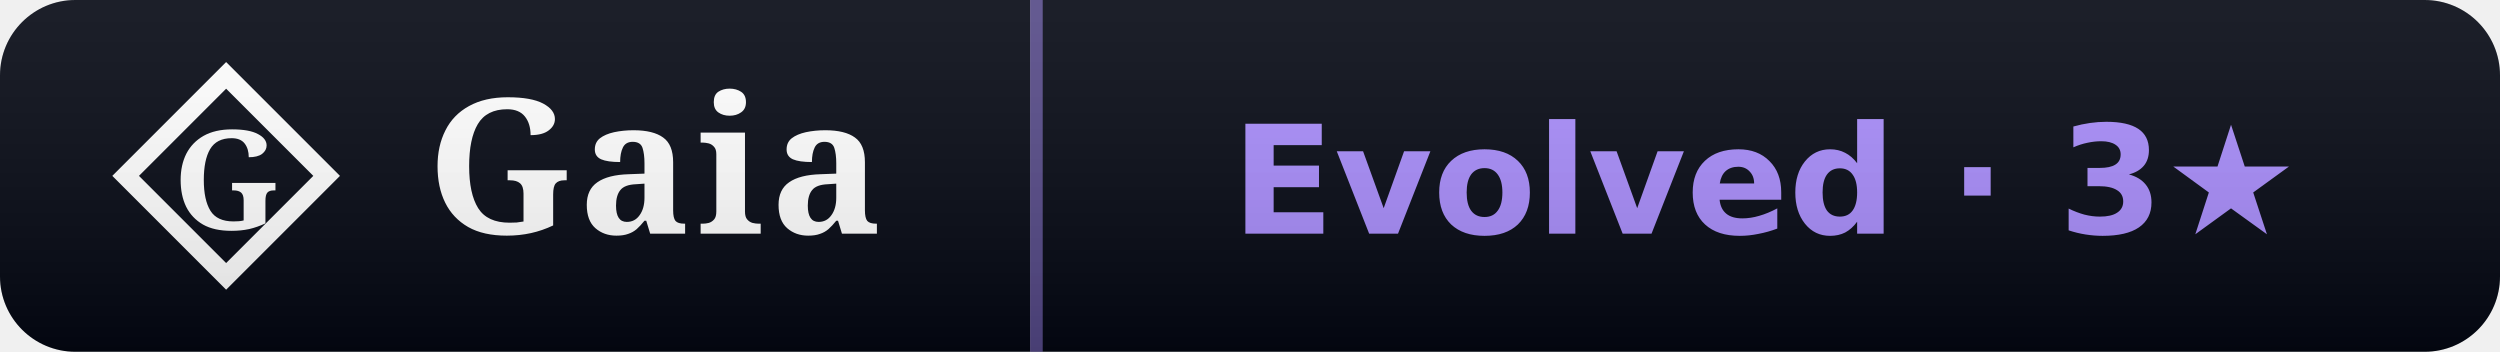
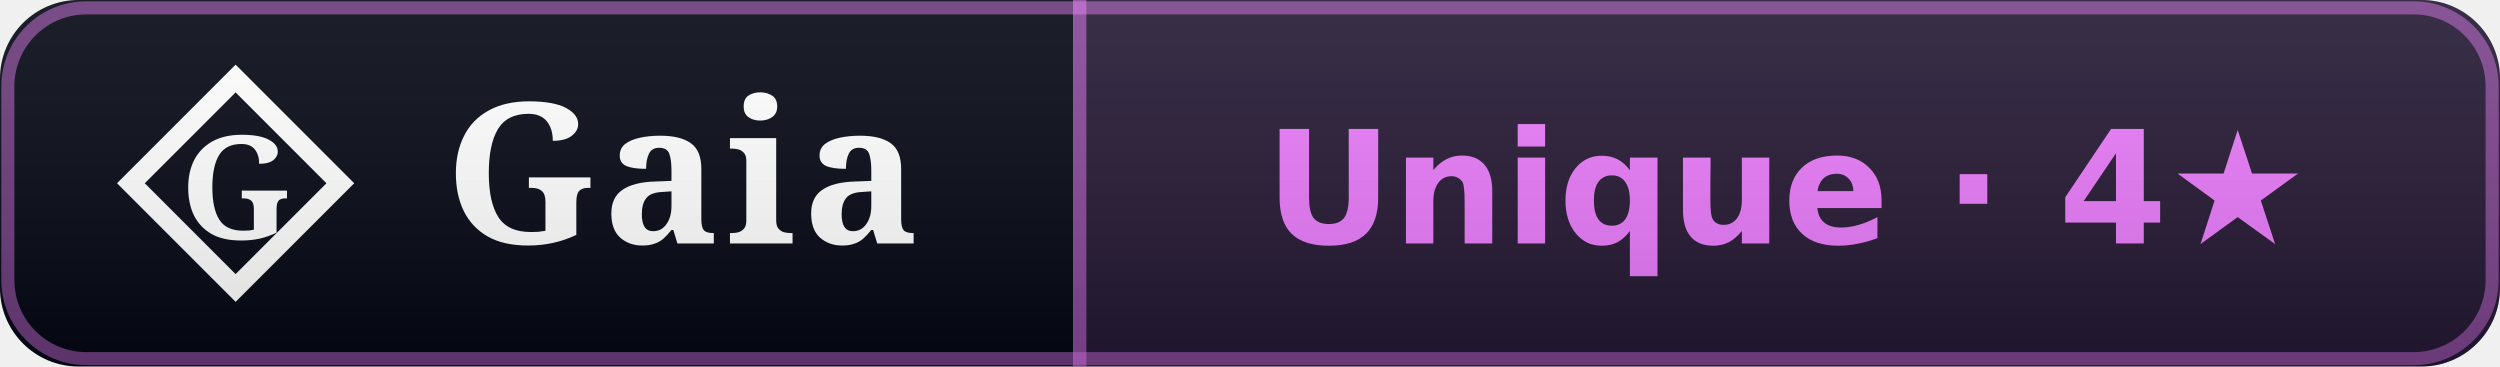
- <svg xmlns="http://www.w3.org/2000/svg" width="199" height="28" viewBox="0 0 199 28" role="img" aria-label="Gaia rank: Evolved (3 stars)">
+ <svg xmlns="http://www.w3.org/2000/svg" width="191" height="28" viewBox="0 0 191 28" role="img" aria-label="Gaia rank: Unique (4 stars)">
  <linearGradient id="sh" x2="0" y2="100%">
    <stop offset="0" stop-color="#fff" stop-opacity=".10" />
    <stop offset="1" stop-opacity=".14" />
  </linearGradient>
  <clipPath id="rc">
-     <rect width="199" height="28" rx="6" fill="#fff" />
+     <rect width="191" height="28" rx="6" fill="#fff" />
  </clipPath>
  <g clip-path="url(#rc)">
    <rect width="82" height="28" fill="#030712" />
-     <rect x="82.0" width="117.0" height="28" fill="#030712" />
-     <rect x="82.0" width="1" height="28" fill="rgba(167,139,250,0.5)" />
+     <rect x="82.0" width="109.0" height="28" fill="#030712" />
+     <rect x="82.0" width="109.0" height="28" fill="rgba(232,121,249,0.14)" />
+     <rect x="82.0" width="1" height="28" fill="rgba(232,121,249,0.5)" />
    <path d="M 18 6 L 26 14 L 18 22 L 10 14 Z" fill="none" stroke="#ffffff" stroke-width="1.5" stroke-linejoin="miter" />
    <text x="18" y="14" font-family="EB Garamond, Georgia, serif" font-weight="600" font-size="11" fill="#ffffff" text-anchor="middle" dominant-baseline="central">G</text>
    <text x="34" y="18.6" font-family="EB Garamond, Georgia, serif" font-size="15" font-weight="600" fill="#fff" letter-spacing="0.5">Gaia</text>
-     <text x="140.5" y="18.6" font-family="Verdana,DejaVu Sans,sans-serif" font-size="12" font-weight="700" text-anchor="middle" fill="#a78bfa">Evolved · 3★</text>
-     <rect width="199" height="28" fill="url(#sh)" />
+     <text x="136.5" y="18.6" font-family="Verdana,DejaVu Sans,sans-serif" font-size="12" font-weight="700" text-anchor="middle" fill="#e879f9">Unique · 4★</text>
+     <rect x="0.6" y="0.6" width="189.8" height="26.8" fill="none" stroke="rgba(232,121,249,0.45)" stroke-width="1" rx="6" />
+     <rect width="191" height="28" fill="url(#sh)" />
  </g>
</svg>
